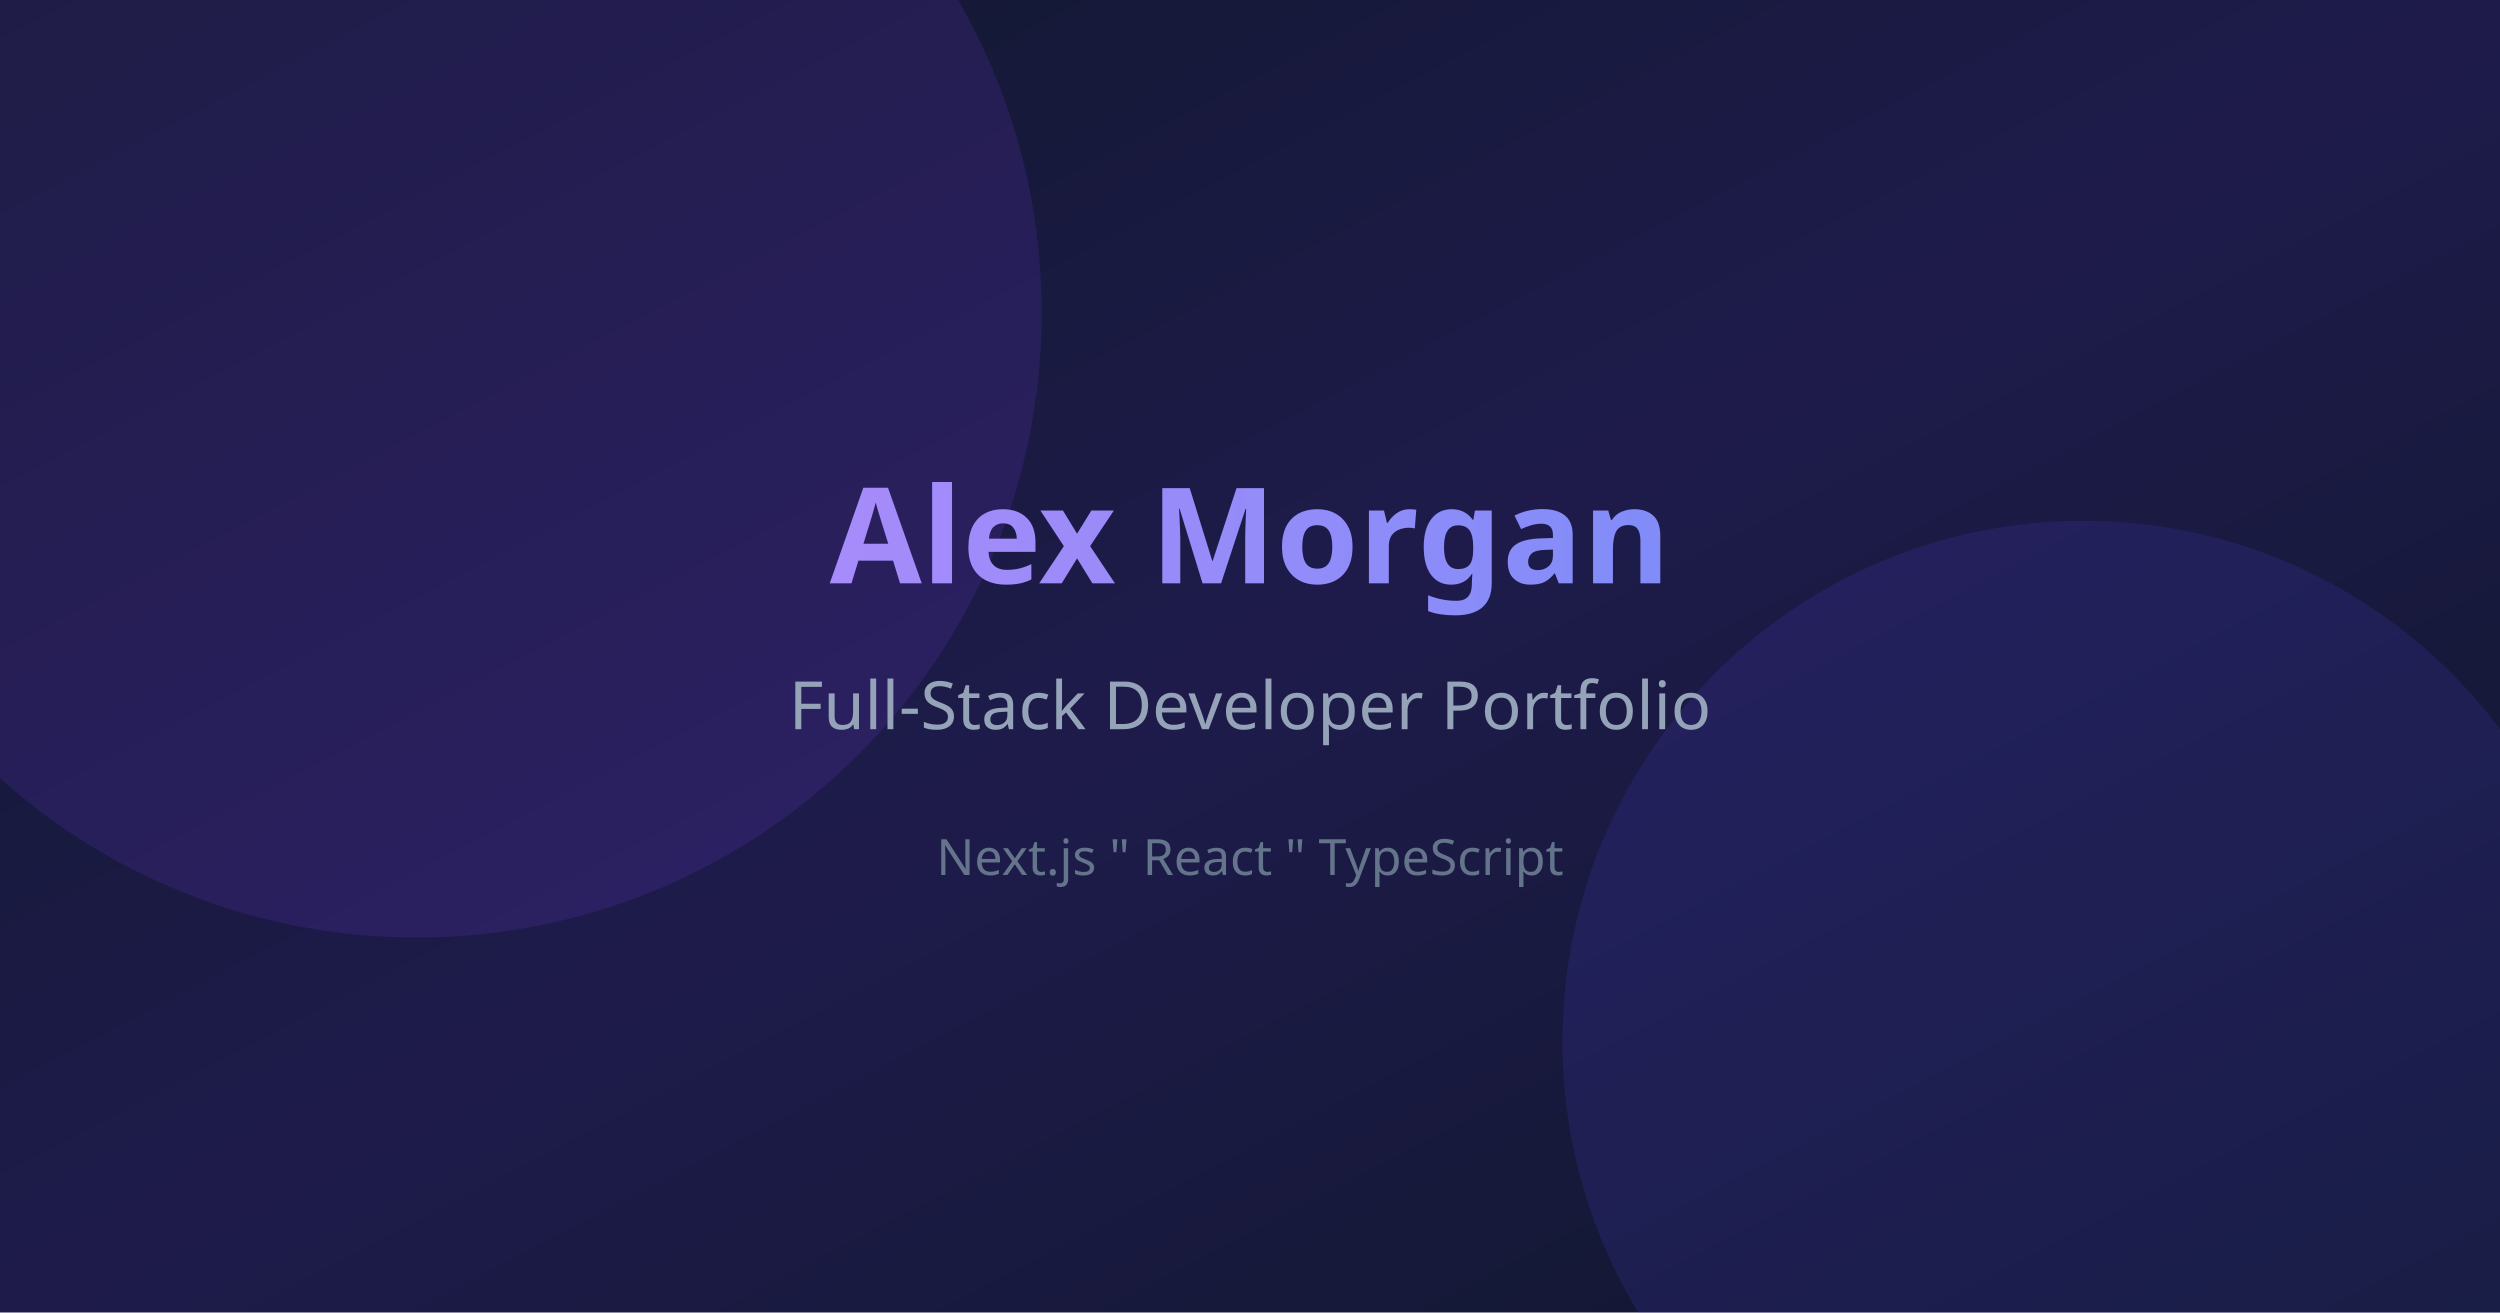
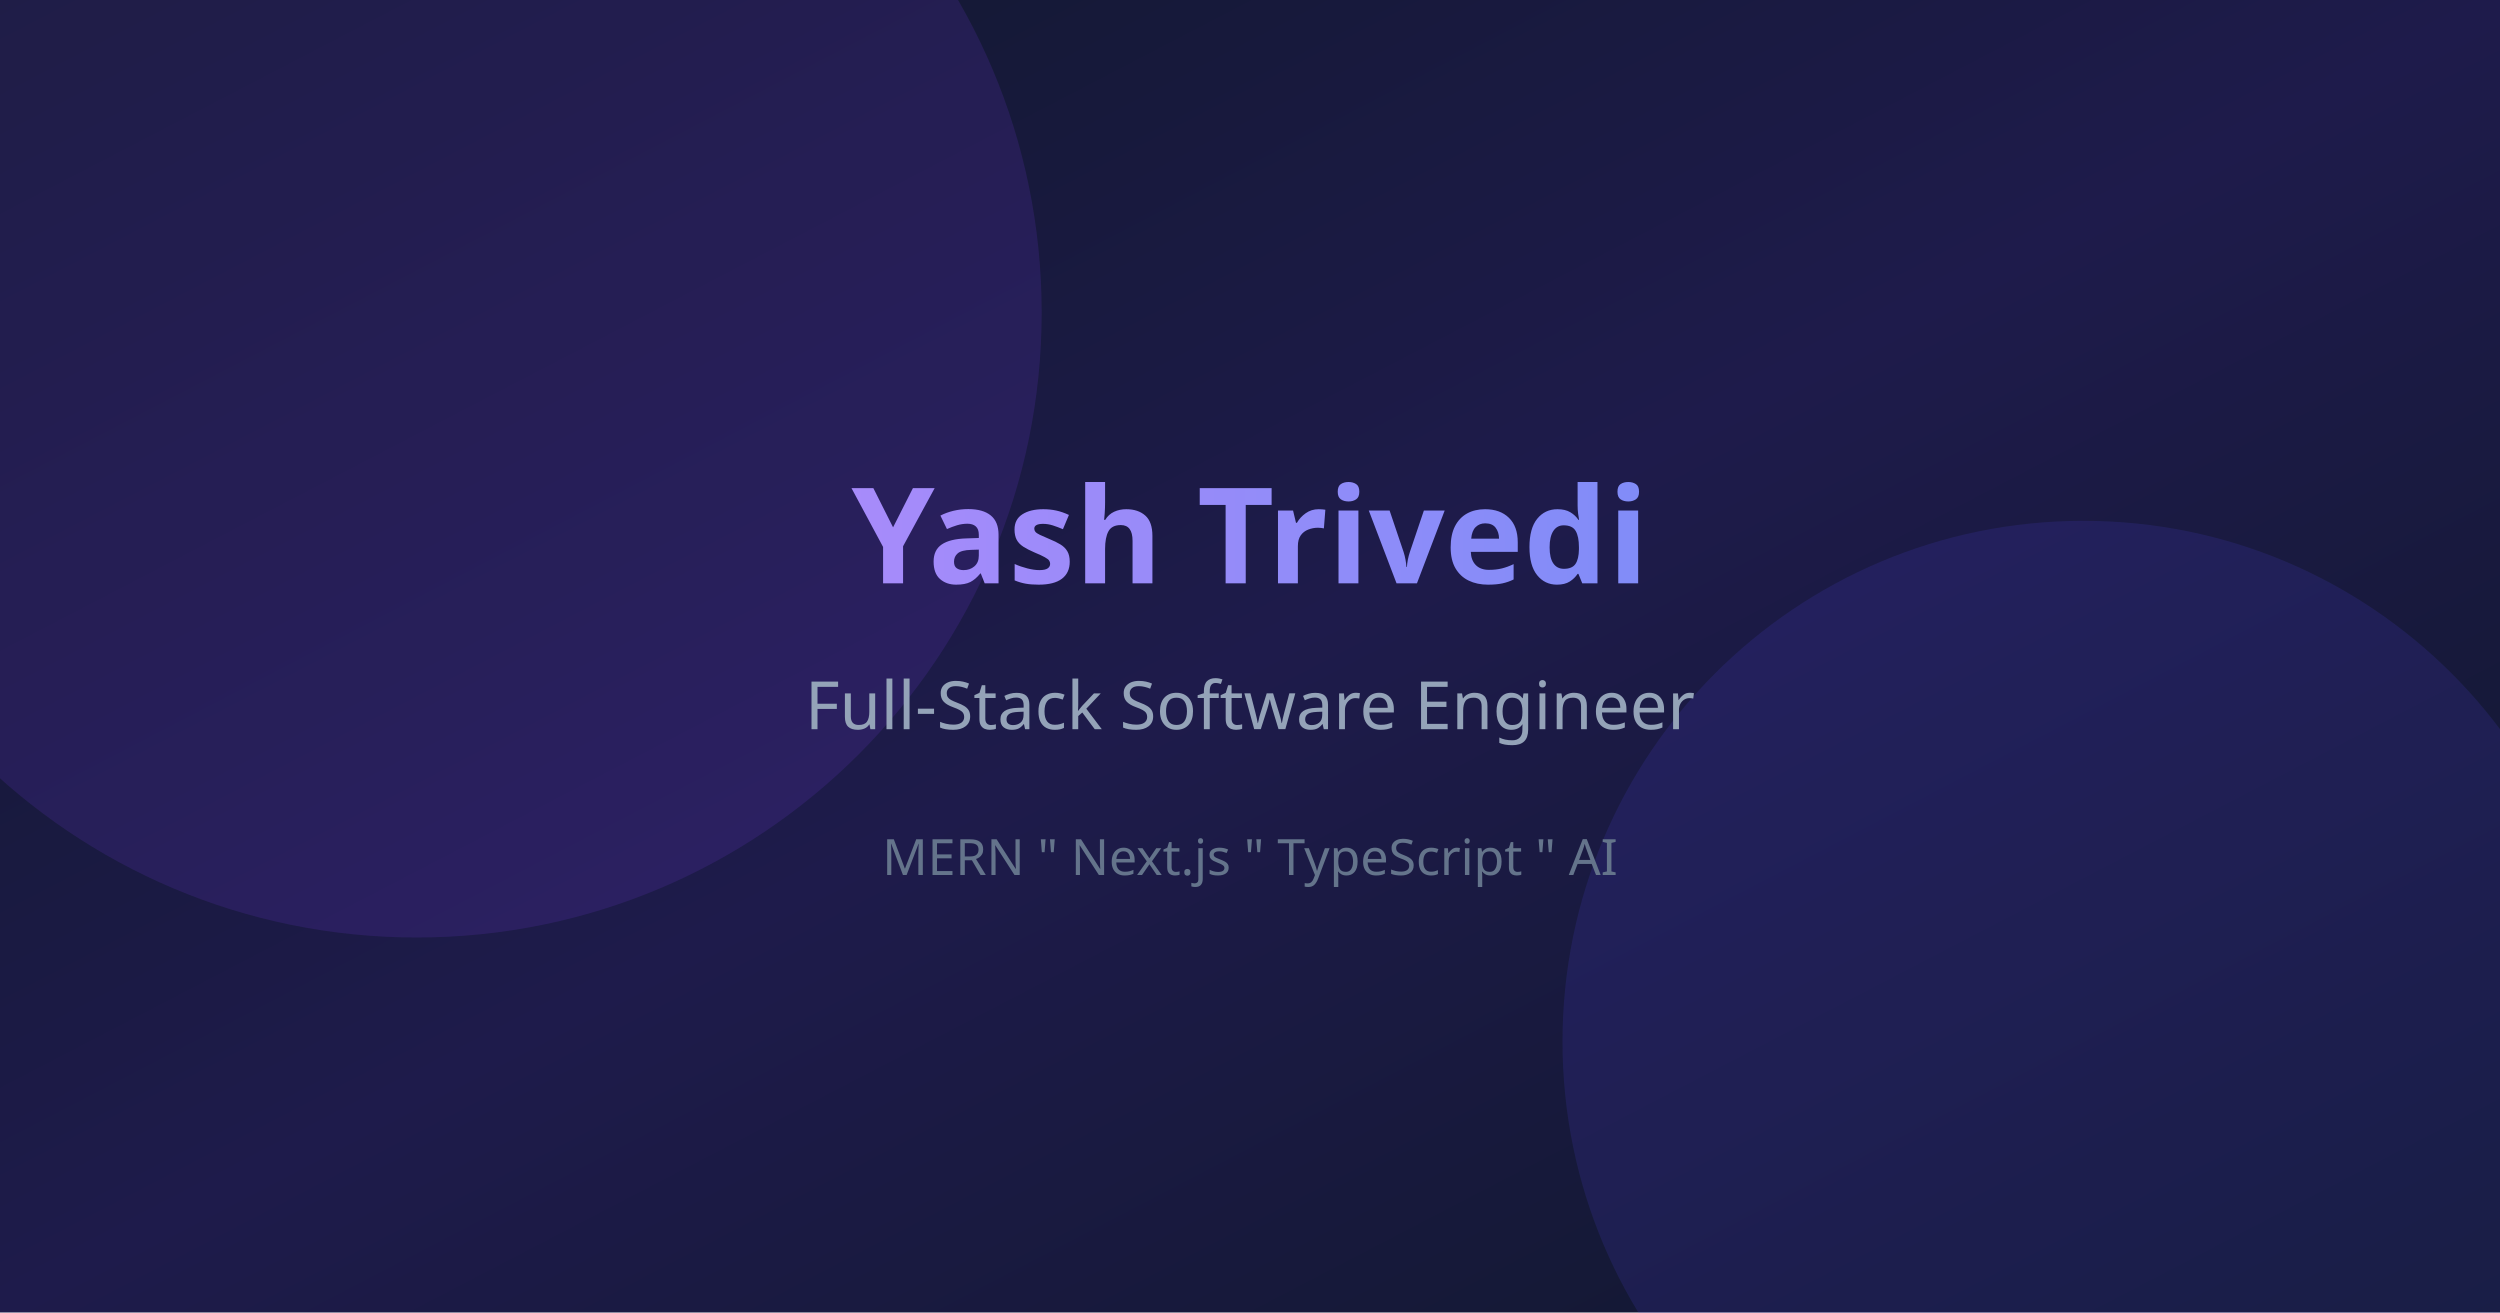
<svg xmlns="http://www.w3.org/2000/svg" width="1200" height="630" viewBox="0 0 1200 630">
  <defs>
    <linearGradient id="bg" x1="0%" y1="0%" x2="100%" y2="100%">
      <stop offset="0%" style="stop-color:#0f172a" />
      <stop offset="50%" style="stop-color:#1e1b4b" />
      <stop offset="100%" style="stop-color:#0f172a" />
    </linearGradient>
    <linearGradient id="text" x1="0%" y1="0%" x2="100%" y2="0%">
      <stop offset="0%" style="stop-color:#a78bfa" />
      <stop offset="100%" style="stop-color:#818cf8" />
    </linearGradient>
  </defs>
  <rect width="1200" height="630" fill="url(#bg)" />
  <circle cx="200" cy="150" r="300" fill="#7c3aed" opacity="0.15" />
  <circle cx="1000" cy="500" r="250" fill="#4f46e5" opacity="0.15" />
-   <text x="600" y="280" text-anchor="middle" font-family="system-ui,sans-serif" font-size="64" font-weight="bold" fill="url(#text)">Alex Morgan</text>
-   <text x="600" y="350" text-anchor="middle" font-family="system-ui,sans-serif" font-size="32" fill="#94a3b8">Full-Stack Developer Portfolio</text>
-   <text x="600" y="420" text-anchor="middle" font-family="system-ui,sans-serif" font-size="24" fill="#64748b">Next.js " React " TypeScript</text>
+   <text x="600" y="280" text-anchor="middle" font-family="system-ui,sans-serif" font-size="64" font-weight="bold" fill="url(#text)">Yash Trivedi</text>
+   <text x="600" y="350" text-anchor="middle" font-family="system-ui,sans-serif" font-size="32" fill="#94a3b8">Full-Stack Software Engineer</text>
+   <text x="600" y="420" text-anchor="middle" font-family="system-ui,sans-serif" font-size="24" fill="#64748b">MERN " Next.js " TypeScript " AI</text>
</svg>
